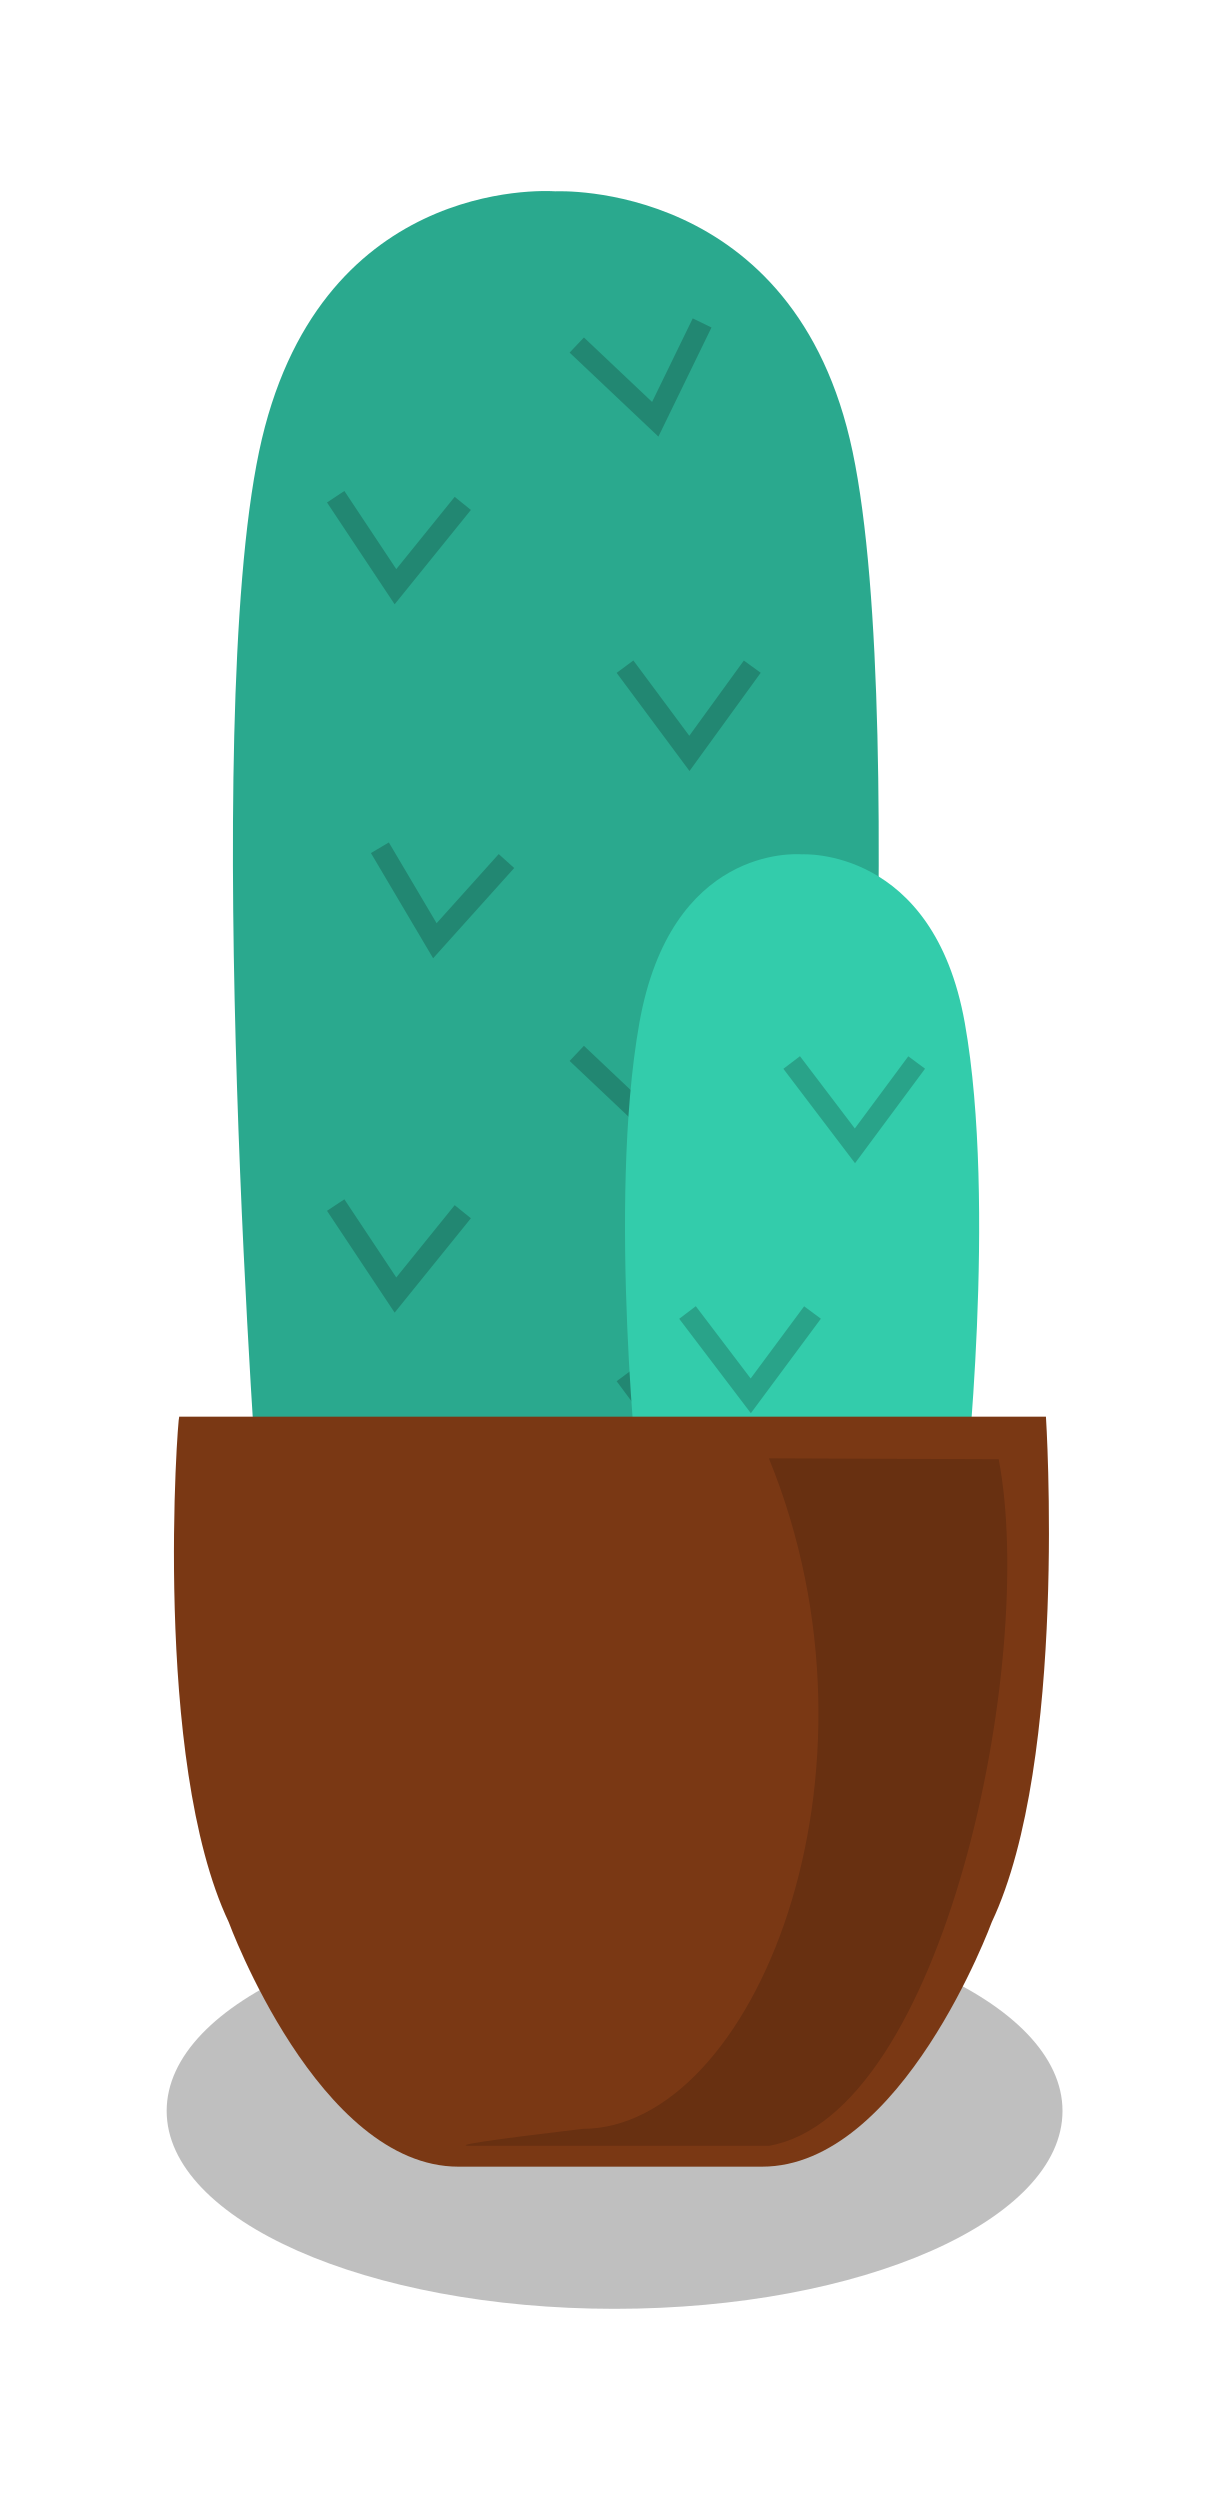
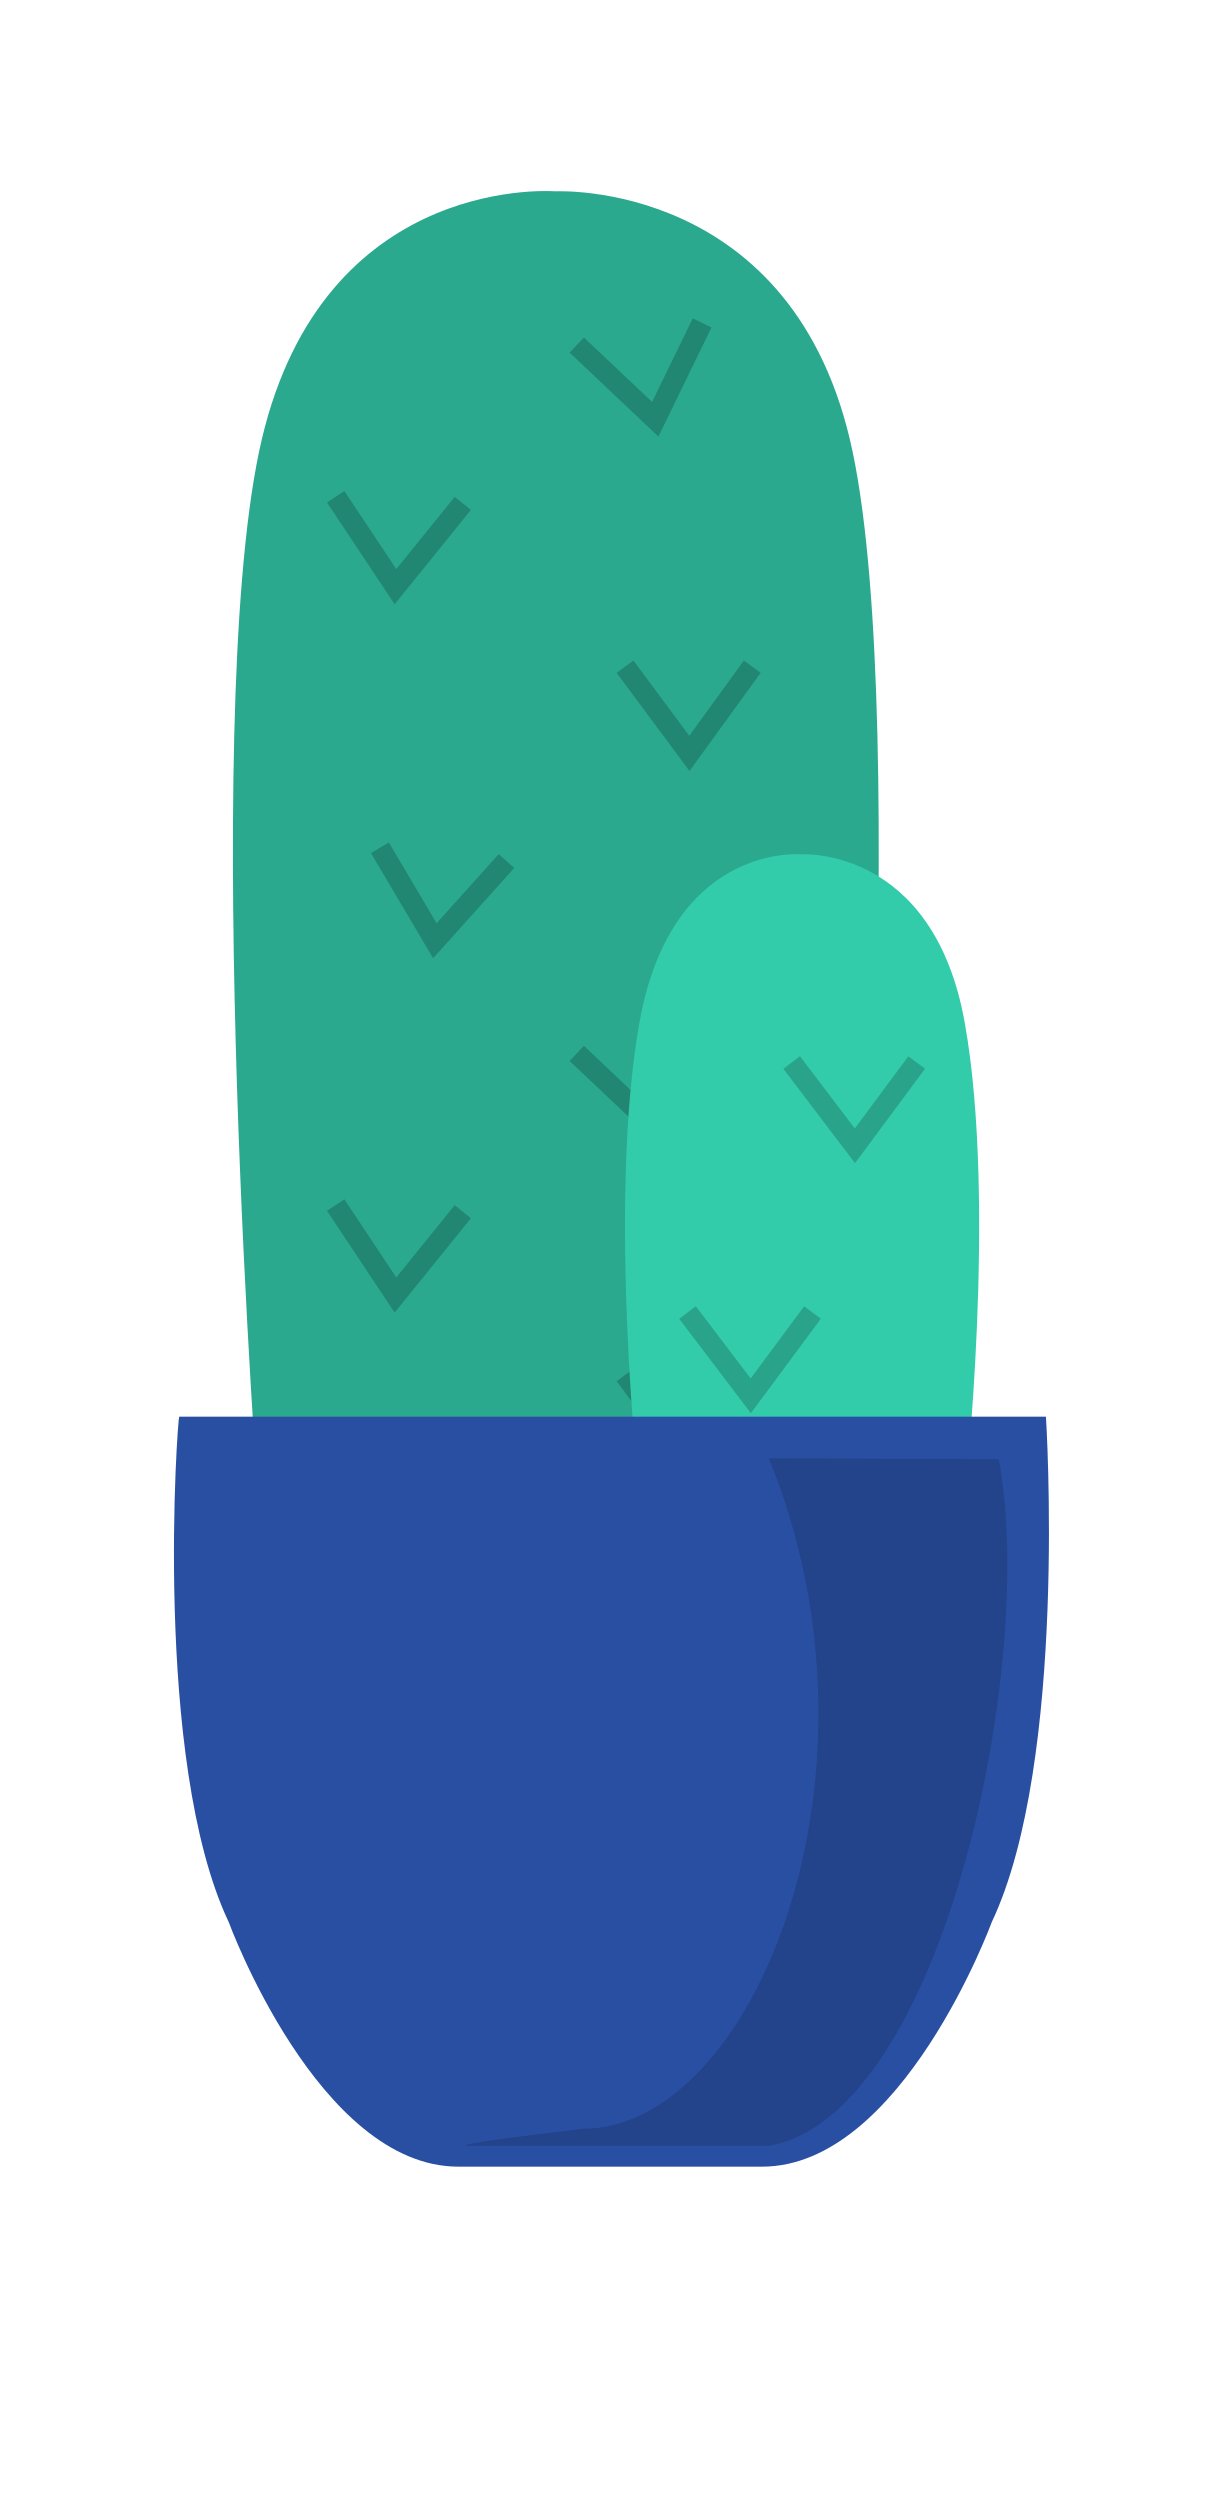
<svg xmlns="http://www.w3.org/2000/svg" width="59" height="120" viewBox="0 0 59 120">
  <g fill="none" fill-rule="evenodd">
    <g transform="translate(11 9)">
      <path fill="#2AA98E" d="M15.657,0.183 C15.066,0.145 4.185,-0.415 1.436,12.674 C-1.39,26.127 1.436,63.584 1.436,63.584 L29.924,63.584 C29.924,63.584 32.75,26.127 29.924,12.674 C27.175,-0.415 15.673,0.186 15.657,0.183 Z" />
      <polyline stroke="#000" stroke-opacity=".2" points="5 15 8.091 19.163 11.109 15" transform="rotate(3 8.055 17.082)" />
      <polyline stroke="#000" stroke-opacity=".2" points="17 7 20.091 11.163 23.109 7" transform="rotate(-10 20.055 9.082)" />
      <polyline stroke="#000" stroke-opacity=".2" points="19 23 22.091 27.163 25.109 23" />
      <polyline stroke="#000" stroke-opacity=".2" points="7 32 10.091 36.163 13.109 32" transform="rotate(6 10.055 34.082)" />
      <polyline stroke="#000" stroke-opacity=".2" points="5 49 8.091 53.163 11.109 49" transform="rotate(3 8.055 51.082)" />
      <polyline stroke="#000" stroke-opacity=".2" points="17 41 20.091 45.163 23.109 41" transform="rotate(-10 20.055 43.082)" />
      <polyline stroke="#000" stroke-opacity=".2" points="19 57 22.091 61.163 25.109 57" />
    </g>
    <path fill="#33CCAB" d="M46.311,49.104 C44.804,40.62 38.496,41.01 38.488,41.008 C38.164,40.984 32.196,40.62 30.689,49.104 C29.139,57.824 30.689,71.732 30.689,71.732 L38.469,72.99 L38.469,73 L38.499,72.994 L38.53,73 L38.53,72.99 L46.311,71.732 C46.311,71.732 47.861,57.824 46.311,49.104" />
    <polyline stroke="#000" stroke-opacity=".2" points="38 51 41.036 55 44 51" />
    <polyline stroke="#000" stroke-opacity=".2" points="33 63 36.036 67 39 63" />
    <g transform="translate(8 68)">
-       <path fill="#000" fill-opacity=".25" d="M43,33.324 C43,38.572 33.373,42.824 21.5,42.824 C9.625,42.824 0,38.572 0,33.324 C0,28.076 9.625,23.824 21.5,23.824 C33.373,23.824 43,28.076 43,33.324" />
-       <path fill="#7A3814" d="M42.205,0 C42.205,0 43.274,16.504 39.606,24.258 C39.606,24.258 35.294,36 28.579,36 L21.405,36 L21.178,36 L14.002,36 C7.287,36 2.977,24.258 2.977,24.258 C-0.692,16.504 0.53,-0.018 0.602,0 C0.602,0 42.205,0 42.205,0 Z" />
+       <path fill="#294FA3" d="M42.205,0 C42.205,0 43.274,16.504 39.606,24.258 C39.606,24.258 35.294,36 28.579,36 L21.405,36 L21.178,36 L14.002,36 C7.287,36 2.977,24.258 2.977,24.258 C-0.692,16.504 0.53,-0.018 0.602,0 C0.602,0 42.205,0 42.205,0 Z" />
      <path fill="#000" fill-rule="nonzero" d="M28.906,2 C35.105,17.186 28.151,34.185 19.962,34.185 C15.427,34.724 13.64,34.996 14.603,35 L28.906,35 C37.276,33.533 41.792,11.749 39.937,2.043 L28.906,2 Z" opacity=".15" />
    </g>
  </g>
</svg>
